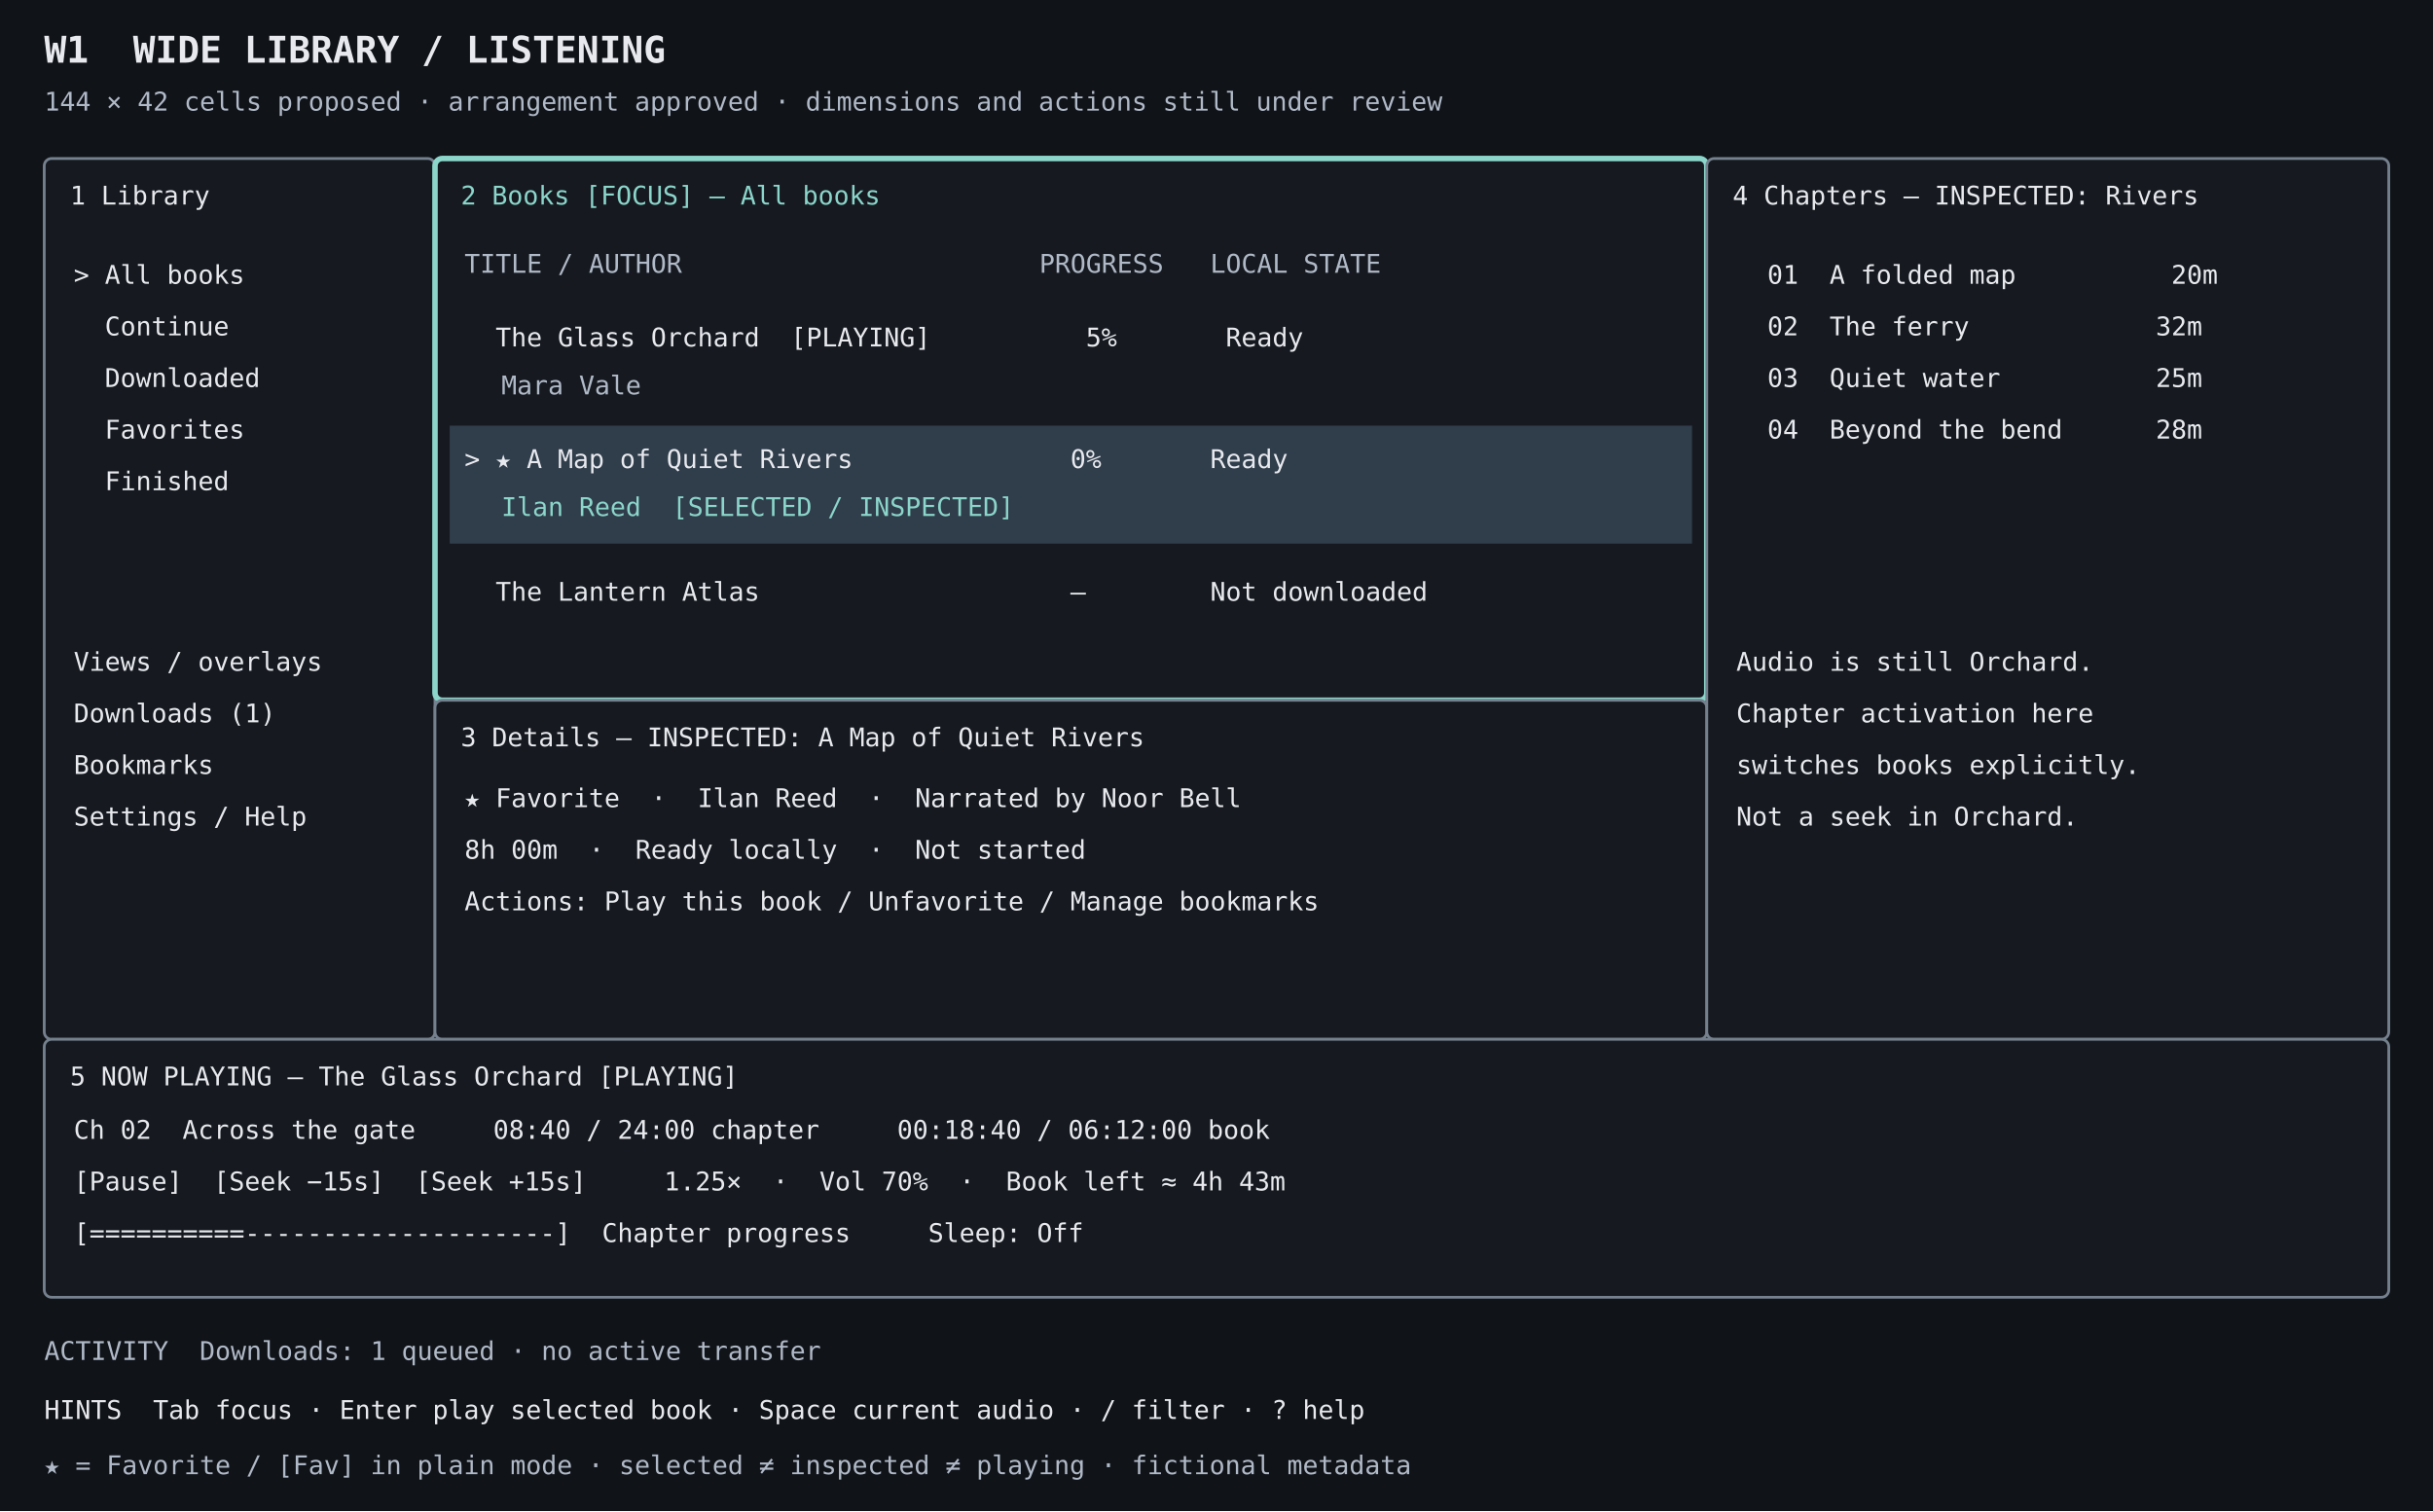
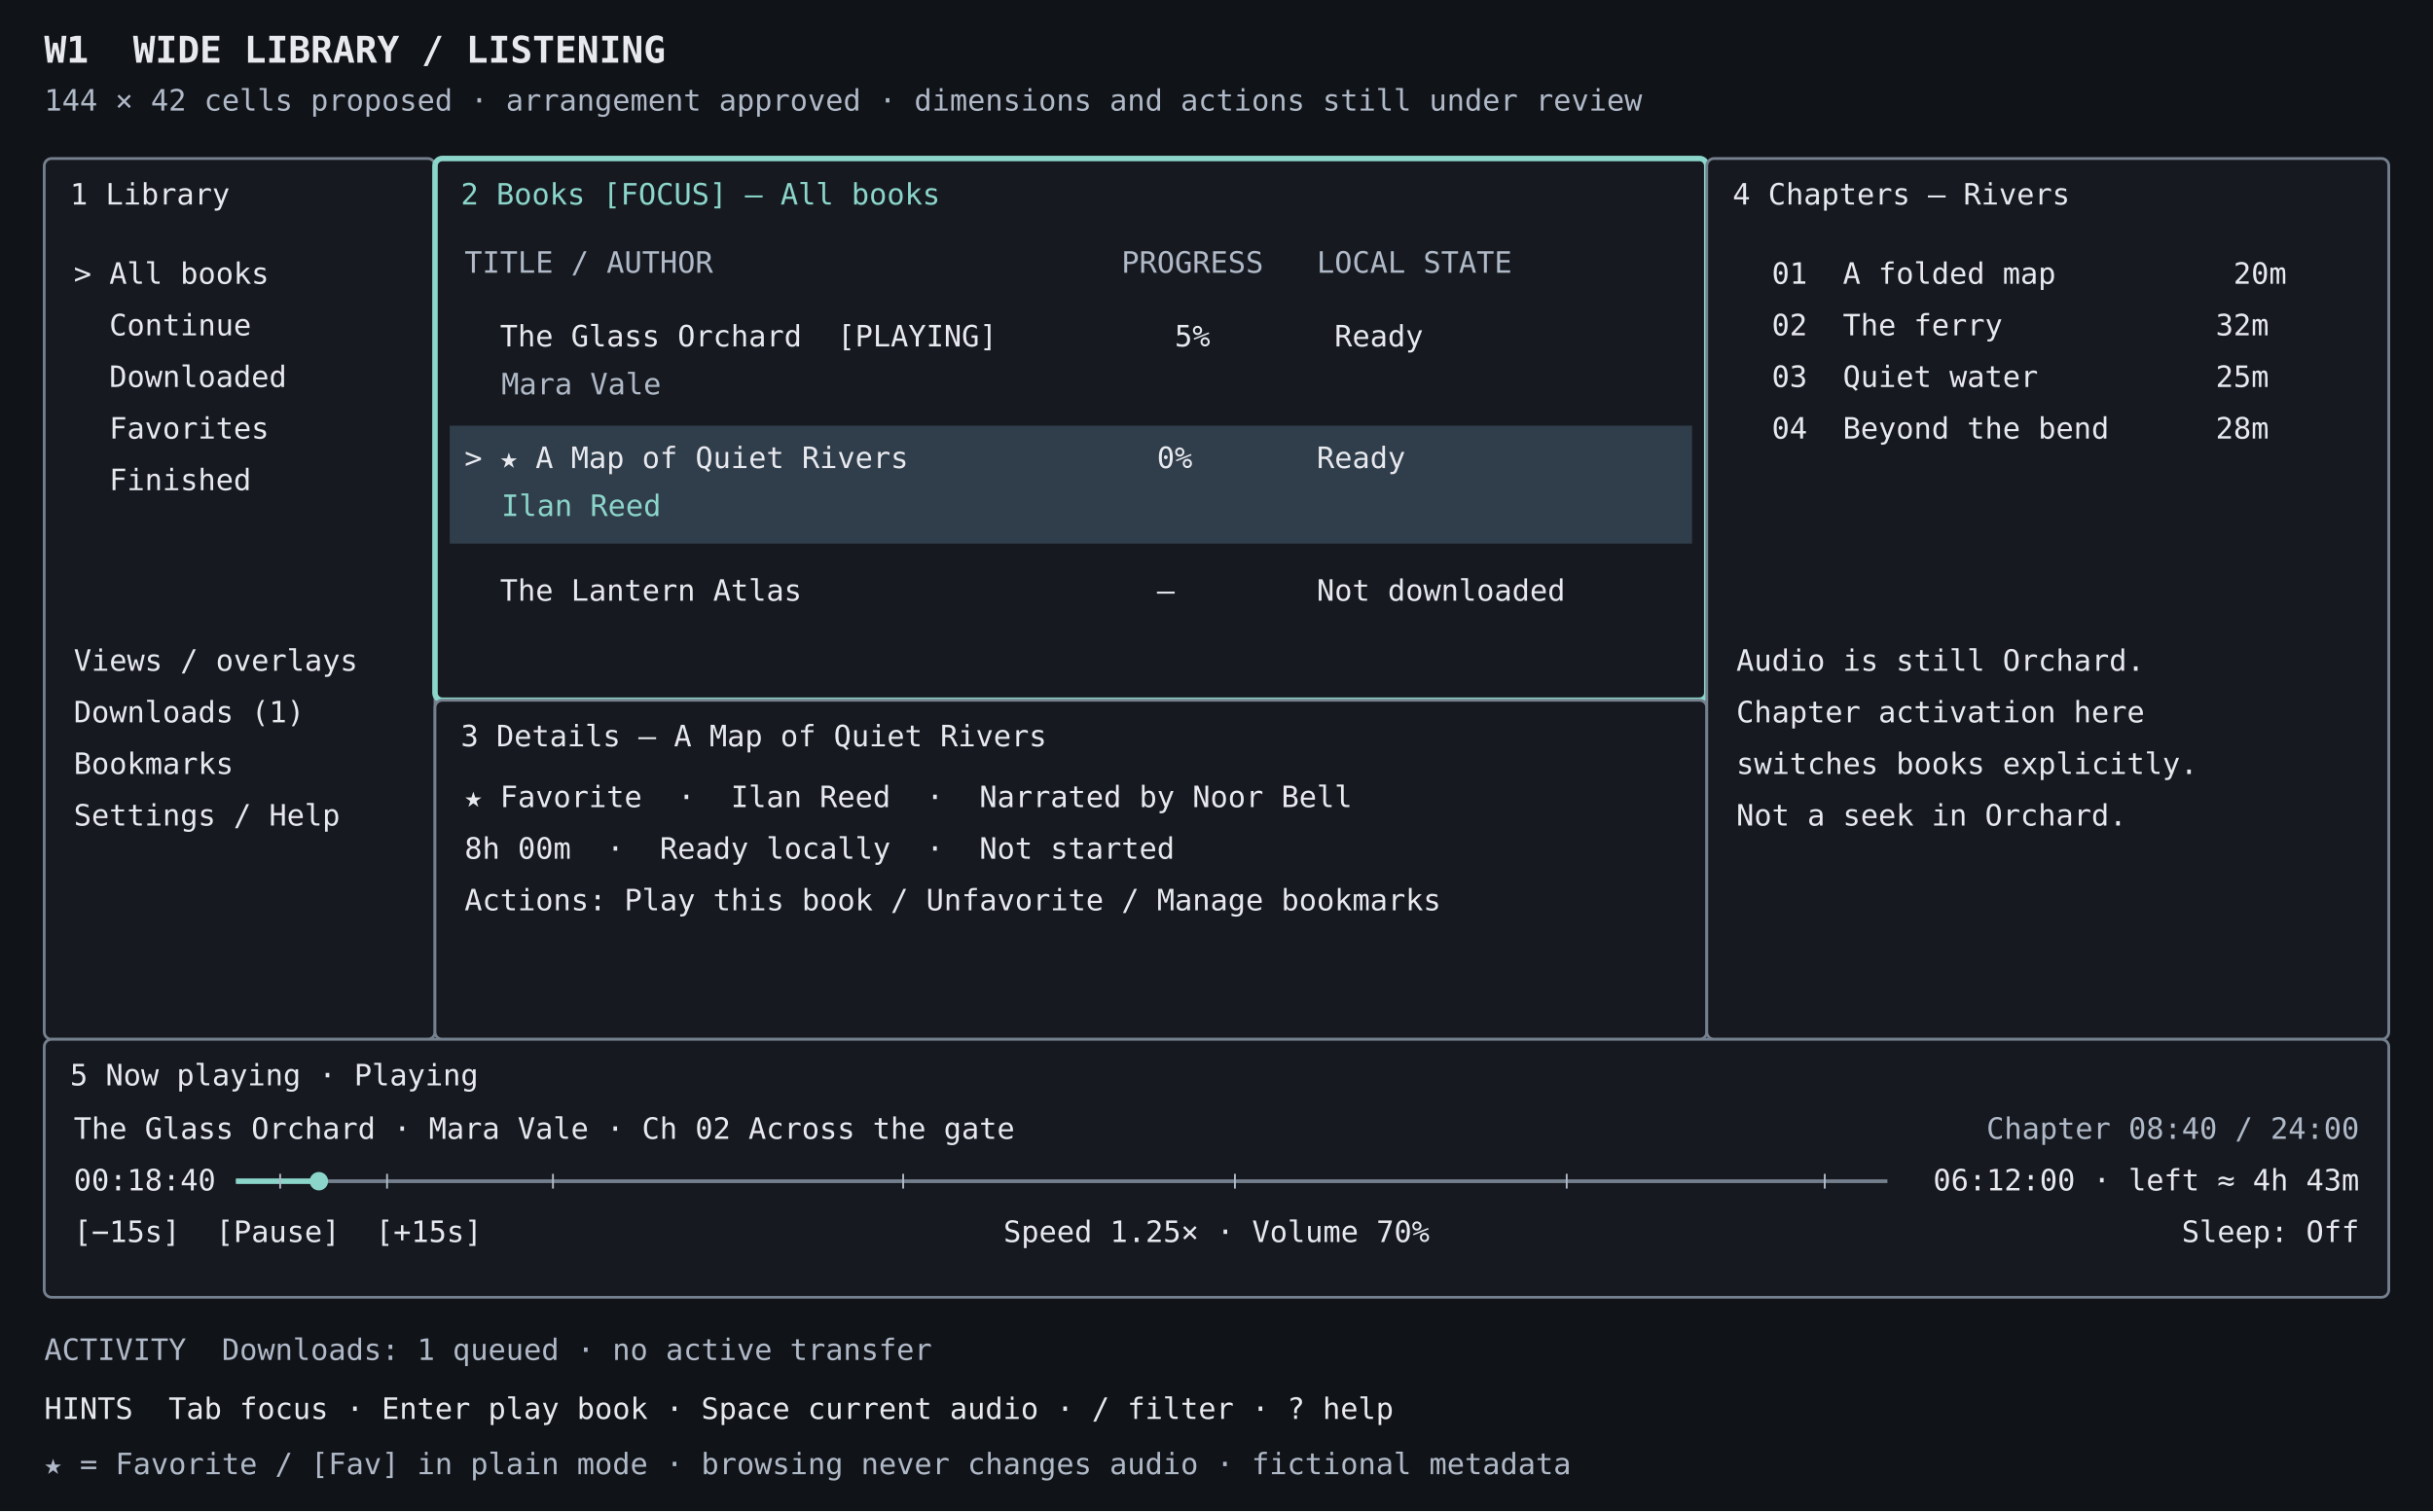
<svg xmlns="http://www.w3.org/2000/svg" width="1320" height="820" viewBox="0 0 1320 820" xml:space="preserve" role="img" aria-labelledby="title desc">
  <style>
rect { fill: #161a20; stroke: #75808e; stroke-width: 1.5; }
- text { fill: #e7e9ee; font-family: monospace; font-size: 14px; }
+ text { fill: #e7e9ee; font-family: 'Iosevka Slab', monospace; font-size: 16px; }
.heading { font-size: 20px; font-weight: bold; }
.muted { fill: #b0b9c7; }
.focus { stroke: #8bd5ca; stroke-width: 3; }
.selected { fill: #303d4b; stroke: none; }
.accent { fill: #8bd5ca; }
.flow { fill: none; stroke: #b0b9c7; stroke-width: 2; marker-end: url(#arrow); }
</style>
  <rect width="1320" height="820" style="fill:#101318;stroke:none" />
  <text x="24" y="34" class="heading">W1  WIDE LIBRARY / LISTENING</text>
  <text x="24" y="60" class="muted">144 × 42 cells proposed · arrangement approved · dimensions and actions still under review</text>
  <rect x="24" y="86" width="212" height="478" rx="4" class="" />
  <text x="38" y="111" class="">1 Library</text>
  <text x="40" y="154" class="">&gt; All books</text>
  <text x="40" y="182" class="">  Continue</text>
  <text x="40" y="210" class="">  Downloaded</text>
  <text x="40" y="238" class="">  Favorites</text>
  <text x="40" y="266" class="">  Finished</text>
  <text x="40" y="364" class="">Views / overlays</text>
  <text x="40" y="392" class="">Downloads (1)</text>
  <text x="40" y="420" class="">Bookmarks</text>
  <text x="40" y="448" class="">Settings / Help</text>
  <rect x="236" y="86" width="690" height="294" rx="4" class="focus" />
  <text x="250" y="111" class="accent">2 Books [FOCUS] — All books</text>
  <text x="252" y="148" class="muted">TITLE / AUTHOR                       PROGRESS   LOCAL STATE</text>
  <text x="252" y="188" class="">  The Glass Orchard  [PLAYING]          5%       Ready</text>
  <text x="272" y="214" class="muted">Mara Vale</text>
  <rect x="244" y="231" width="674" height="64" class="selected" />
  <text x="252" y="254" class="">&gt; ★ A Map of Quiet Rivers              0%       Ready</text>
-   <text x="272" y="280" class="accent">Ilan Reed  [SELECTED / INSPECTED]</text>
+   <text x="272" y="280" class="accent">Ilan Reed</text>
  <text x="252" y="326" class="">  The Lantern Atlas                    —        Not downloaded</text>
  <rect x="236" y="380" width="690" height="184" rx="4" class="" />
-   <text x="250" y="405" class="">3 Details — INSPECTED: A Map of Quiet Rivers</text>
+   <text x="250" y="405" class="">3 Details — A Map of Quiet Rivers</text>
  <text x="252" y="438" class="">★ Favorite  ·  Ilan Reed  ·  Narrated by Noor Bell</text>
  <text x="252" y="466" class="">8h 00m  ·  Ready locally  ·  Not started</text>
  <text x="252" y="494" class="">Actions: Play this book / Unfavorite / Manage bookmarks</text>
  <rect x="926" y="86" width="370" height="478" rx="4" class="" />
-   <text x="940" y="111" class="">4 Chapters — INSPECTED: Rivers</text>
+   <text x="940" y="111" class="">4 Chapters — Rivers</text>
  <text x="942" y="154" class="">  01  A folded map          20m</text>
  <text x="942" y="182" class="">  02  The ferry            32m</text>
  <text x="942" y="210" class="">  03  Quiet water          25m</text>
  <text x="942" y="238" class="">  04  Beyond the bend      28m</text>
  <text x="942" y="364" class="">Audio is still Orchard.</text>
  <text x="942" y="392" class="">Chapter activation here</text>
  <text x="942" y="420" class="">switches books explicitly.</text>
  <text x="942" y="448" class="">Not a seek in Orchard.</text>
  <rect x="24" y="564" width="1272" height="140" rx="4" class="" />
-   <text x="38" y="589" class="">5 NOW PLAYING — The Glass Orchard [PLAYING]</text>
-   <text x="40" y="618" class="">Ch 02  Across the gate     08:40 / 24:00 chapter     00:18:40 / 06:12:00 book</text>
-   <text x="40" y="646" class="">[Pause]  [Seek −15s]  [Seek +15s]     1.25×  ·  Vol 70%  ·  Book left ≈ 4h 43m</text>
-   <text x="40" y="674" class="">[==========--------------------]  Chapter progress     Sleep: Off</text>
+   <text x="38" y="589" class="">5 Now playing · Playing</text>
+   <text x="40" y="618" class="">The Glass Orchard · Mara Vale · Ch 02 Across the gate</text>
+   <text x="1280" y="618" text-anchor="end" class="muted">Chapter 08:40 / 24:00</text>
+   <text x="40" y="646">00:18:40</text>
+   <path d="M 128 641 H 1024" stroke="#75808e" stroke-width="2" />
+   <path d="M 128 641 H 173" stroke="#8bd5ca" stroke-width="3" />
+   <path d="M 152 637 V 645 M 210 637 V 645 M 300 637 V 645 M 490 637 V 645 M 670 637 V 645 M 850 637 V 645 M 990 637 V 645" stroke="#b0b9c7" />
+   <circle cx="173" cy="641" r="5" fill="#8bd5ca" />
+   <text x="1280" y="646" text-anchor="end">06:12:00 · left ≈ 4h 43m</text>
+   <text x="40" y="674">[−15s]  [Pause]  [+15s]</text>
+   <text x="660" y="674" text-anchor="middle">Speed 1.25× · Volume 70%</text>
+   <text x="1280" y="674" text-anchor="end">Sleep: Off</text>
  <text x="24" y="738" class="muted">ACTIVITY  Downloads: 1 queued · no active transfer</text>
-   <text x="24" y="770" class="">HINTS  Tab focus · Enter play selected book · Space current audio · / filter · ? help</text>
-   <text x="24" y="800" class="muted">★ = Favorite / [Fav] in plain mode · selected ≠ inspected ≠ playing · fictional metadata</text>
+   <text x="24" y="770" class="">HINTS  Tab focus · Enter play book · Space current audio · / filter · ? help</text>
+   <text x="24" y="800" class="muted">★ = Favorite / [Fav] in plain mode · browsing never changes audio · fictional metadata</text>
</svg>
